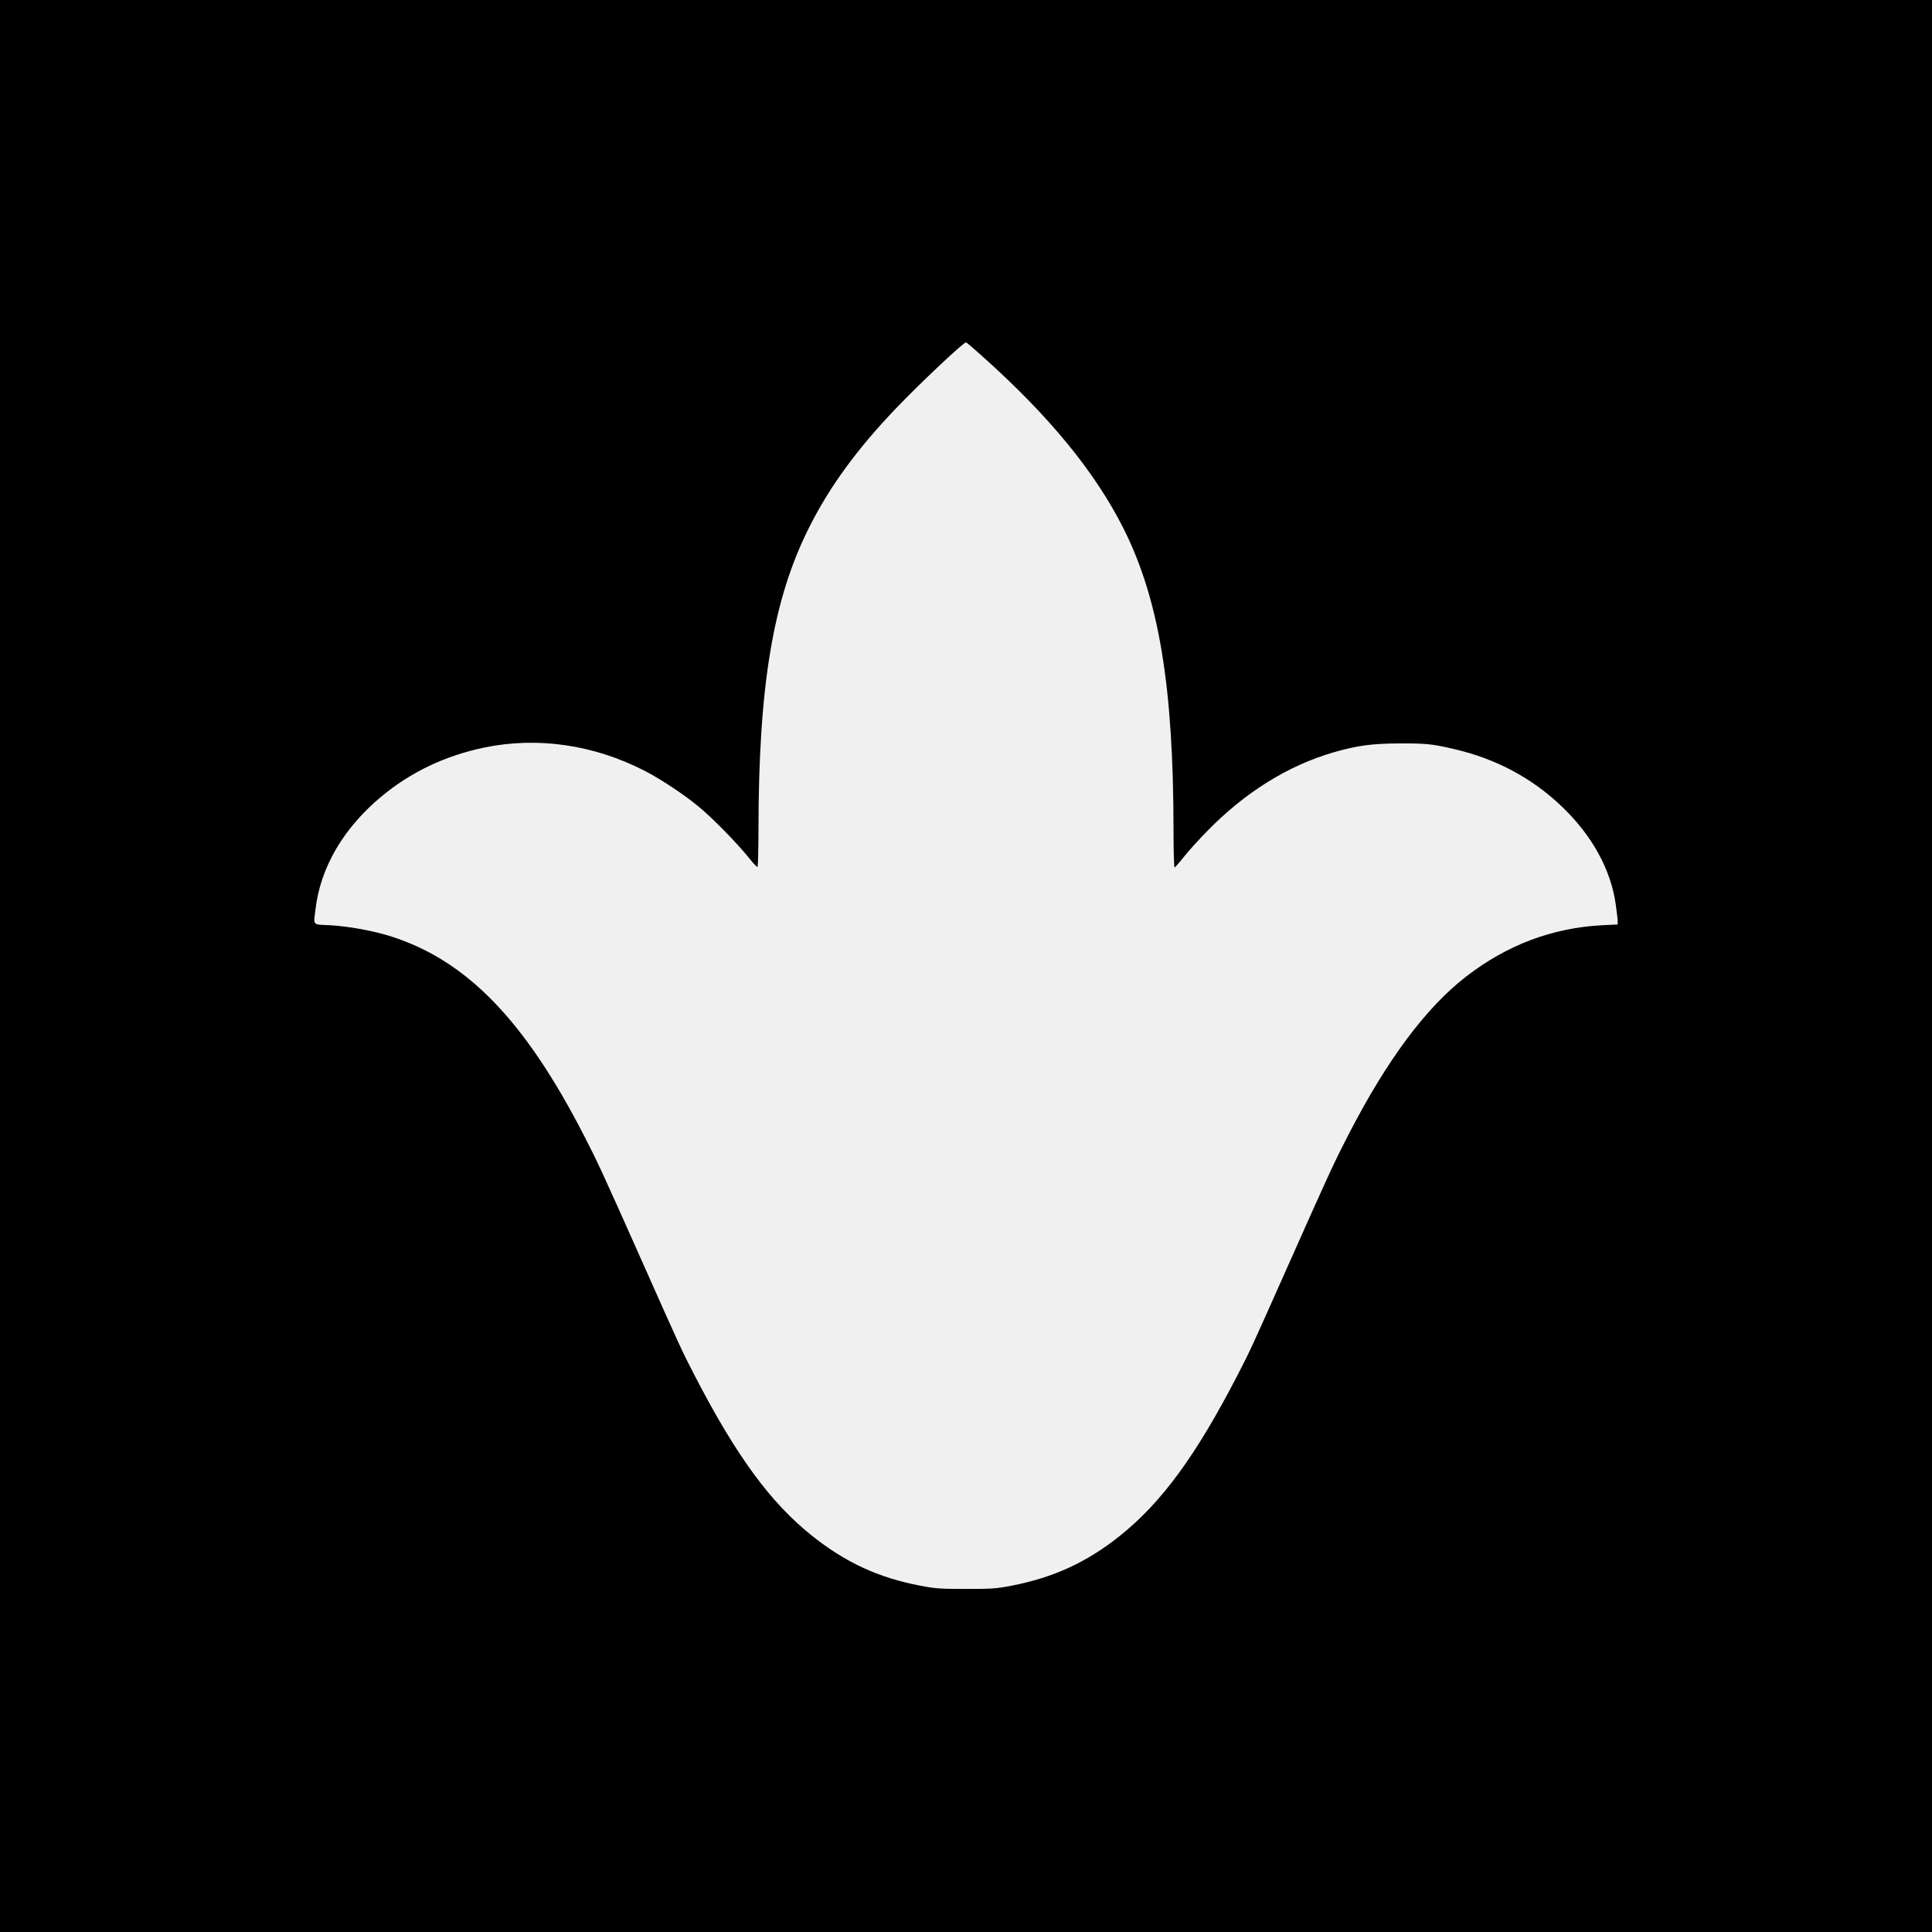
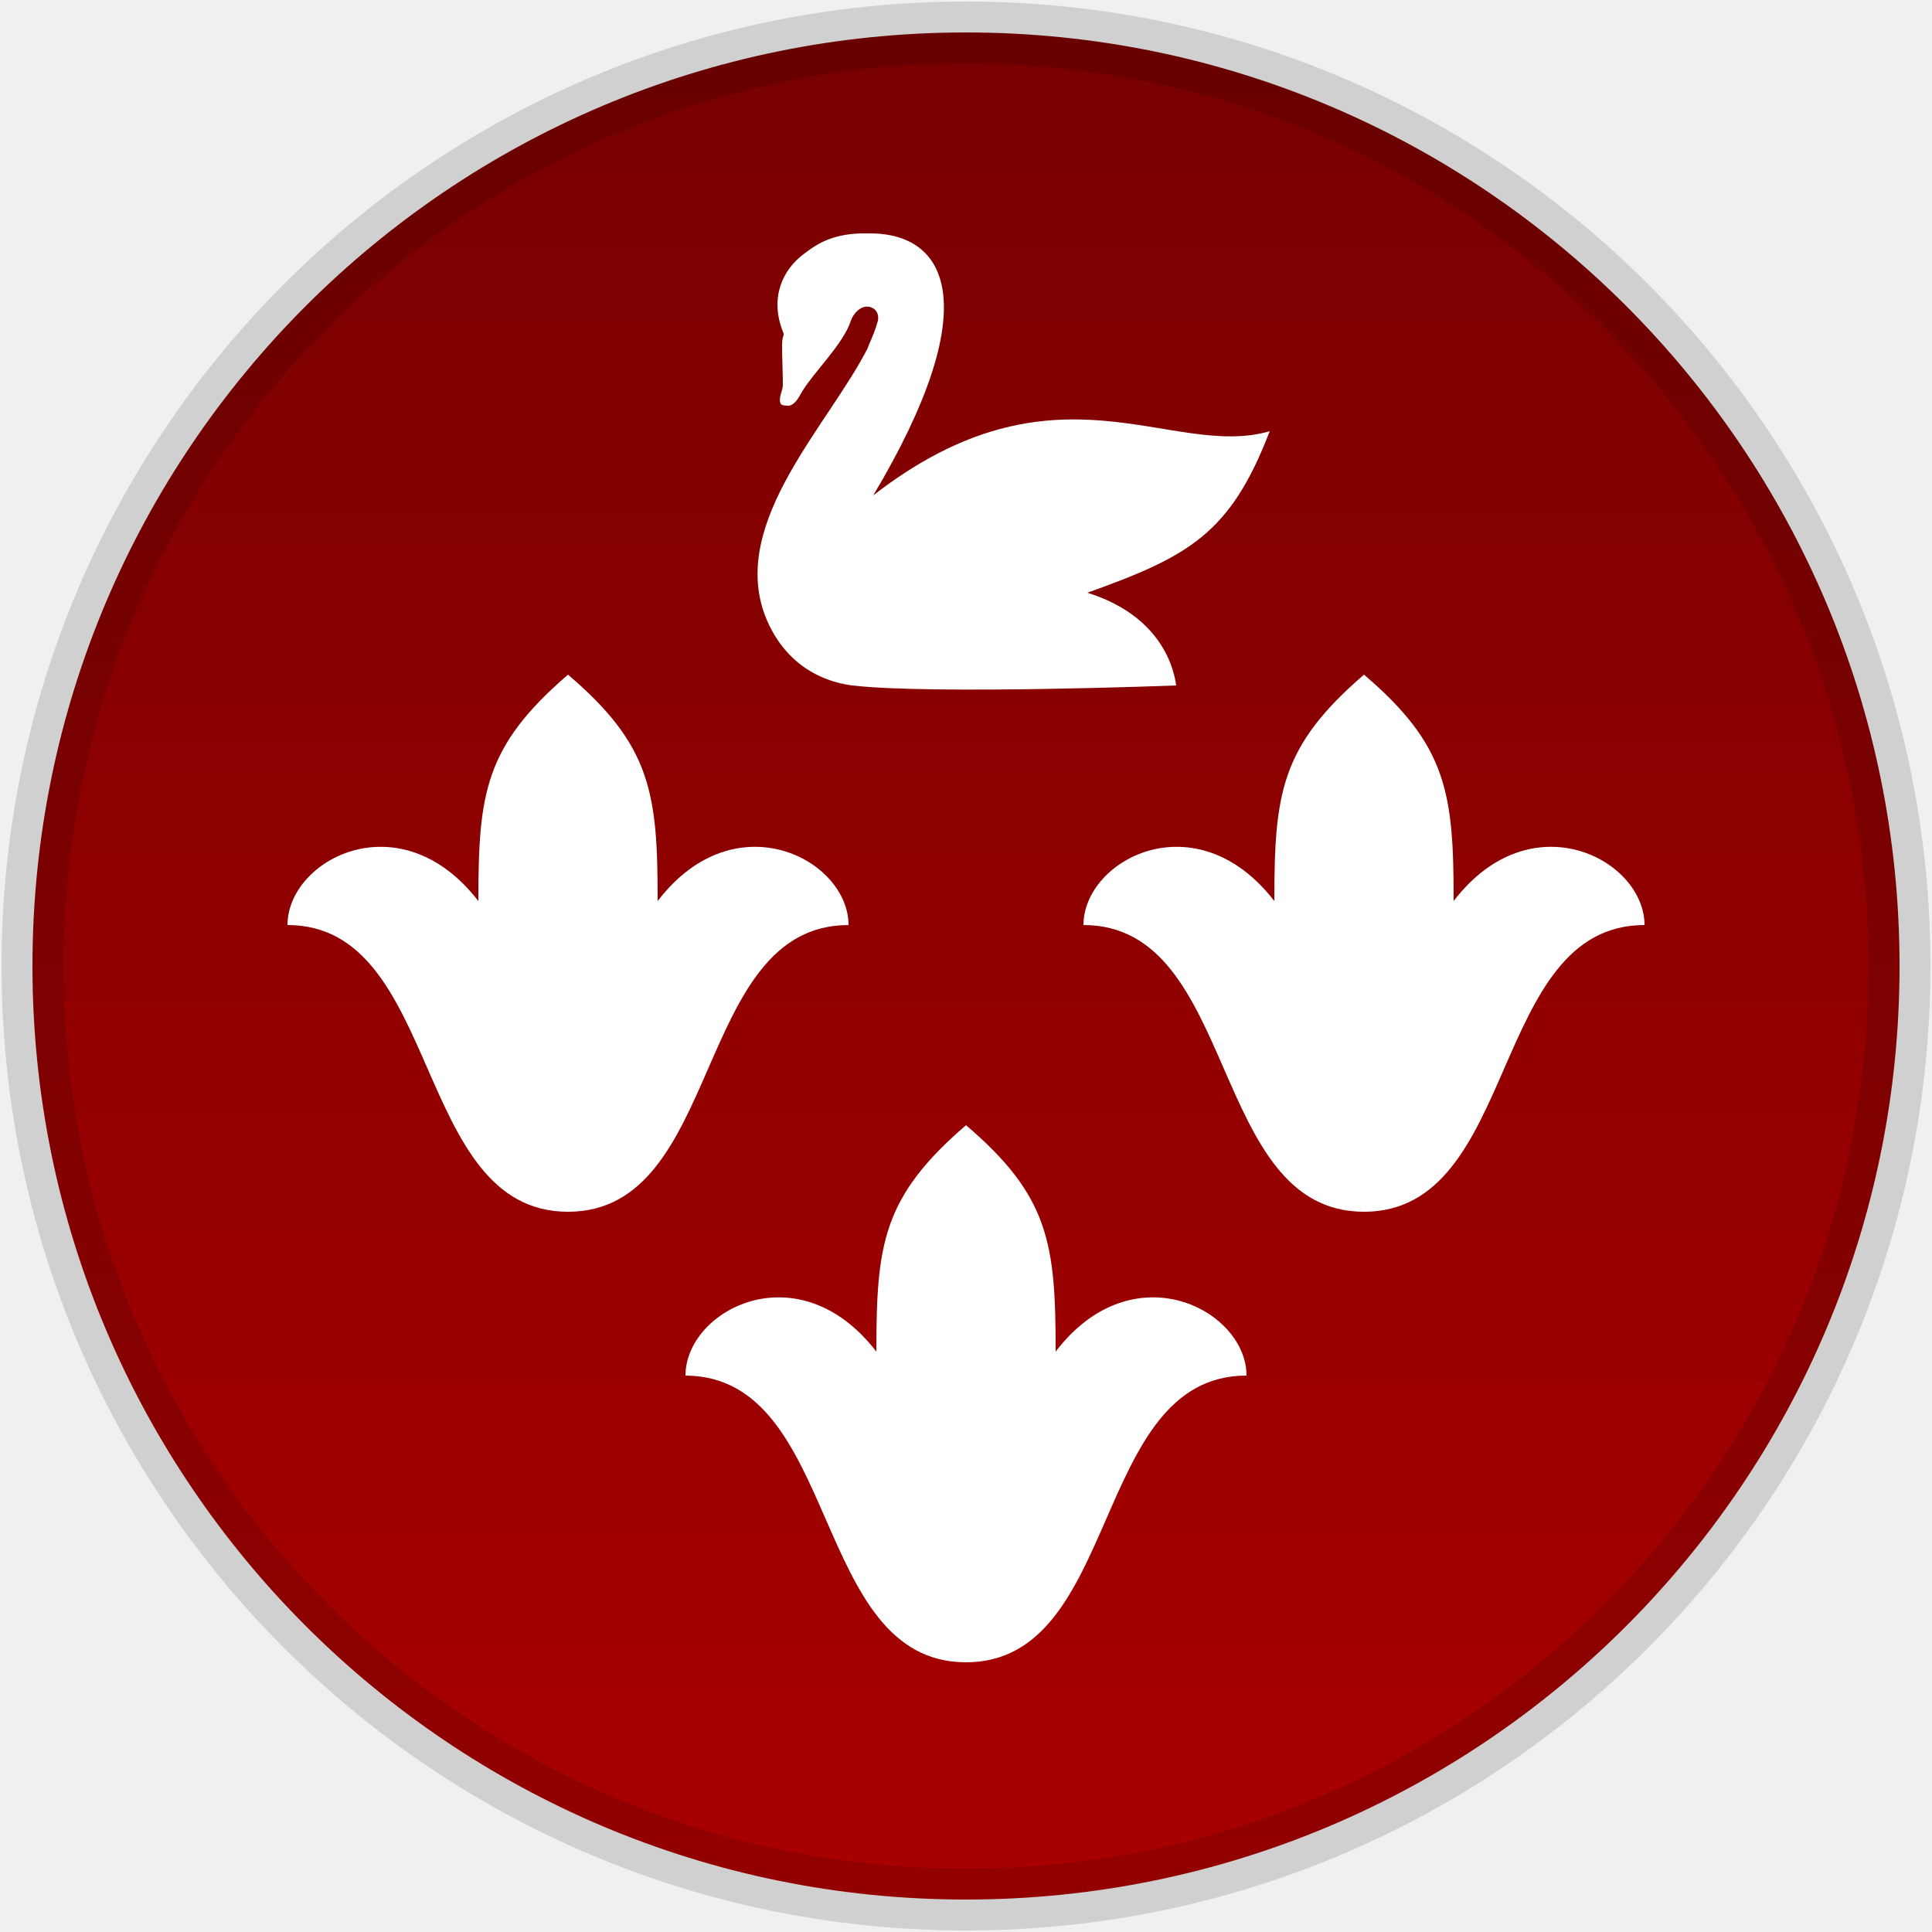
- <svg xmlns="http://www.w3.org/2000/svg" version="1.0" width="1592pt" height="1592pt" viewBox="0 0 1592 1592" preserveAspectRatio="xMidYMid meet">
-   <g transform="translate(0,1592) scale(0.1,-0.1)" fill="#000000" stroke="none">
-     <path d="M0 7960 l0 -7960 7960 0 7960 0 0 7960 0 7960 -7960 0 -7960 0 0 -7960z m8095 5024 c552 -493 930 -955 1164 -1421 292 -584 410 -1299 411 -2481 0 -181 4 -312 9 -310 5 2 40 41 77 88 37 47 122 141 189 209 313 322 669 543 1045 652 195 56 313 72 545 73 213 1 266 -4 445 -46 345 -79 643 -238 889 -473 252 -241 407 -524 446 -815 8 -58 15 -117 15 -131 l0 -27 -127 -6 c-412 -22 -783 -162 -1118 -420 -334 -257 -654 -687 -971 -1301 -119 -231 -153 -304 -474 -1025 -330 -742 -339 -762 -447 -970 -339 -655 -621 -1040 -963 -1314 -275 -220 -550 -346 -898 -413 -124 -24 -160 -26 -372 -26 -214 0 -248 2 -378 27 -343 65 -615 191 -892 412 -341 272 -623 657 -963 1314 -108 208 -117 228 -447 970 -321 721 -355 794 -474 1025 -484 938 -960 1429 -1581 1628 -146 47 -350 84 -507 93 -147 7 -135 -7 -118 134 41 343 230 666 542 926 243 202 524 336 848 404 440 91 902 24 1321 -191 131 -67 321 -193 444 -294 116 -95 324 -308 417 -425 34 -43 66 -76 70 -74 4 3 8 143 8 312 1 1180 120 1893 415 2481 169 338 394 647 718 986 191 200 553 542 577 544 3 1 64 -51 135 -115z" />
-   </g>
+ <svg xmlns="http://www.w3.org/2000/svg" id="lilly-arms" viewBox="0 0 250 250" height="16" width="16">
+   <linearGradient id="red" gradientUnits="userSpaceOnUse" x1="75" y1="0" x2="75" y2="250">
+     <stop offset="0" stop-color="#770000" />
+     <stop offset="1" stop-color="#AA0000" />
+   </linearGradient>
+   <circle cx="125" cy="125" r="120.8" fill="url(#red)" stroke="#0002" stroke-width="8" />
+   <path fill="#fff" d="M73.5,156.8c20.1,0,16.2-37.1,36.3-37.1c0-8.5-14.7-16.2-24.7-3.1c0-13.9-0.8-20.1-11.6-29.3c-10.8,9.3-11.6,15.4-11.6,29.3c-10.1-13.1-24.7-5.4-24.7,3.1C57.2,119.7,53.4,156.8,73.5,156.8zM176.5,156.8c20.1,0,16.2-37.1,36.3-37.1c0-8.5-14.7-16.2-24.7-3.1c0-13.9-0.8-20.1-11.6-29.3c-10.8,9.3-11.6,15.4-11.6,29.3c-10.1-13.1-24.7-5.4-24.7,3.1C160.3,119.7,156.4,156.8,176.5,156.8zM125,215.1c20.1,0,16.2-37.1,36.3-37.1c0-8.5-14.7-16.2-24.7-3.1c0-13.9-0.8-20.1-11.6-29.3c-10.8,9.3-11.6,15.4-11.6,29.3c-10.1-13.1-24.7-5.4-24.7,3.1C108.8,178.1,104.9,215.1,125,215.1zM104.1,32.8c-2.9,2.1-4.5,5.8-2.8,10.1c0.3,0.7-0.1,0.2-0.1,1.9c0,1.4,0.1,3.5,0.1,5c0,0.8-0.6,1.6-0.3,2.4c0.1,0.3,0.8,0.3,1.1,0.3c0.9-0.2,1.3-1.2,1.8-2c1.4-2.3,5.3-6.1,6.2-9c0.3-0.9,1.5-2.4,2.9-1.6c0.6,0.4,0.7,1,0.6,1.6c-0.3,1.1-0.7,2.1-1.2,3.2c0,0.1-0.1,0.2-0.1,0.3c-5,9.9-17.7,22.3-13.4,34.4c2,5.4,6.1,8.6,11.4,9.3c10.4,1.2,41.9,0,41.9,0c-0.7-4.8-4.1-9.7-11.5-12c13.1-4.7,18.5-7.6,23.6-20.9c-12.8,3.7-27.6-10.1-51.3,8.3c14.5-24.3,9.8-34-0.6-33.9C107.9,30.1,105.8,31.5,104.1,32.8z" />
</svg>
